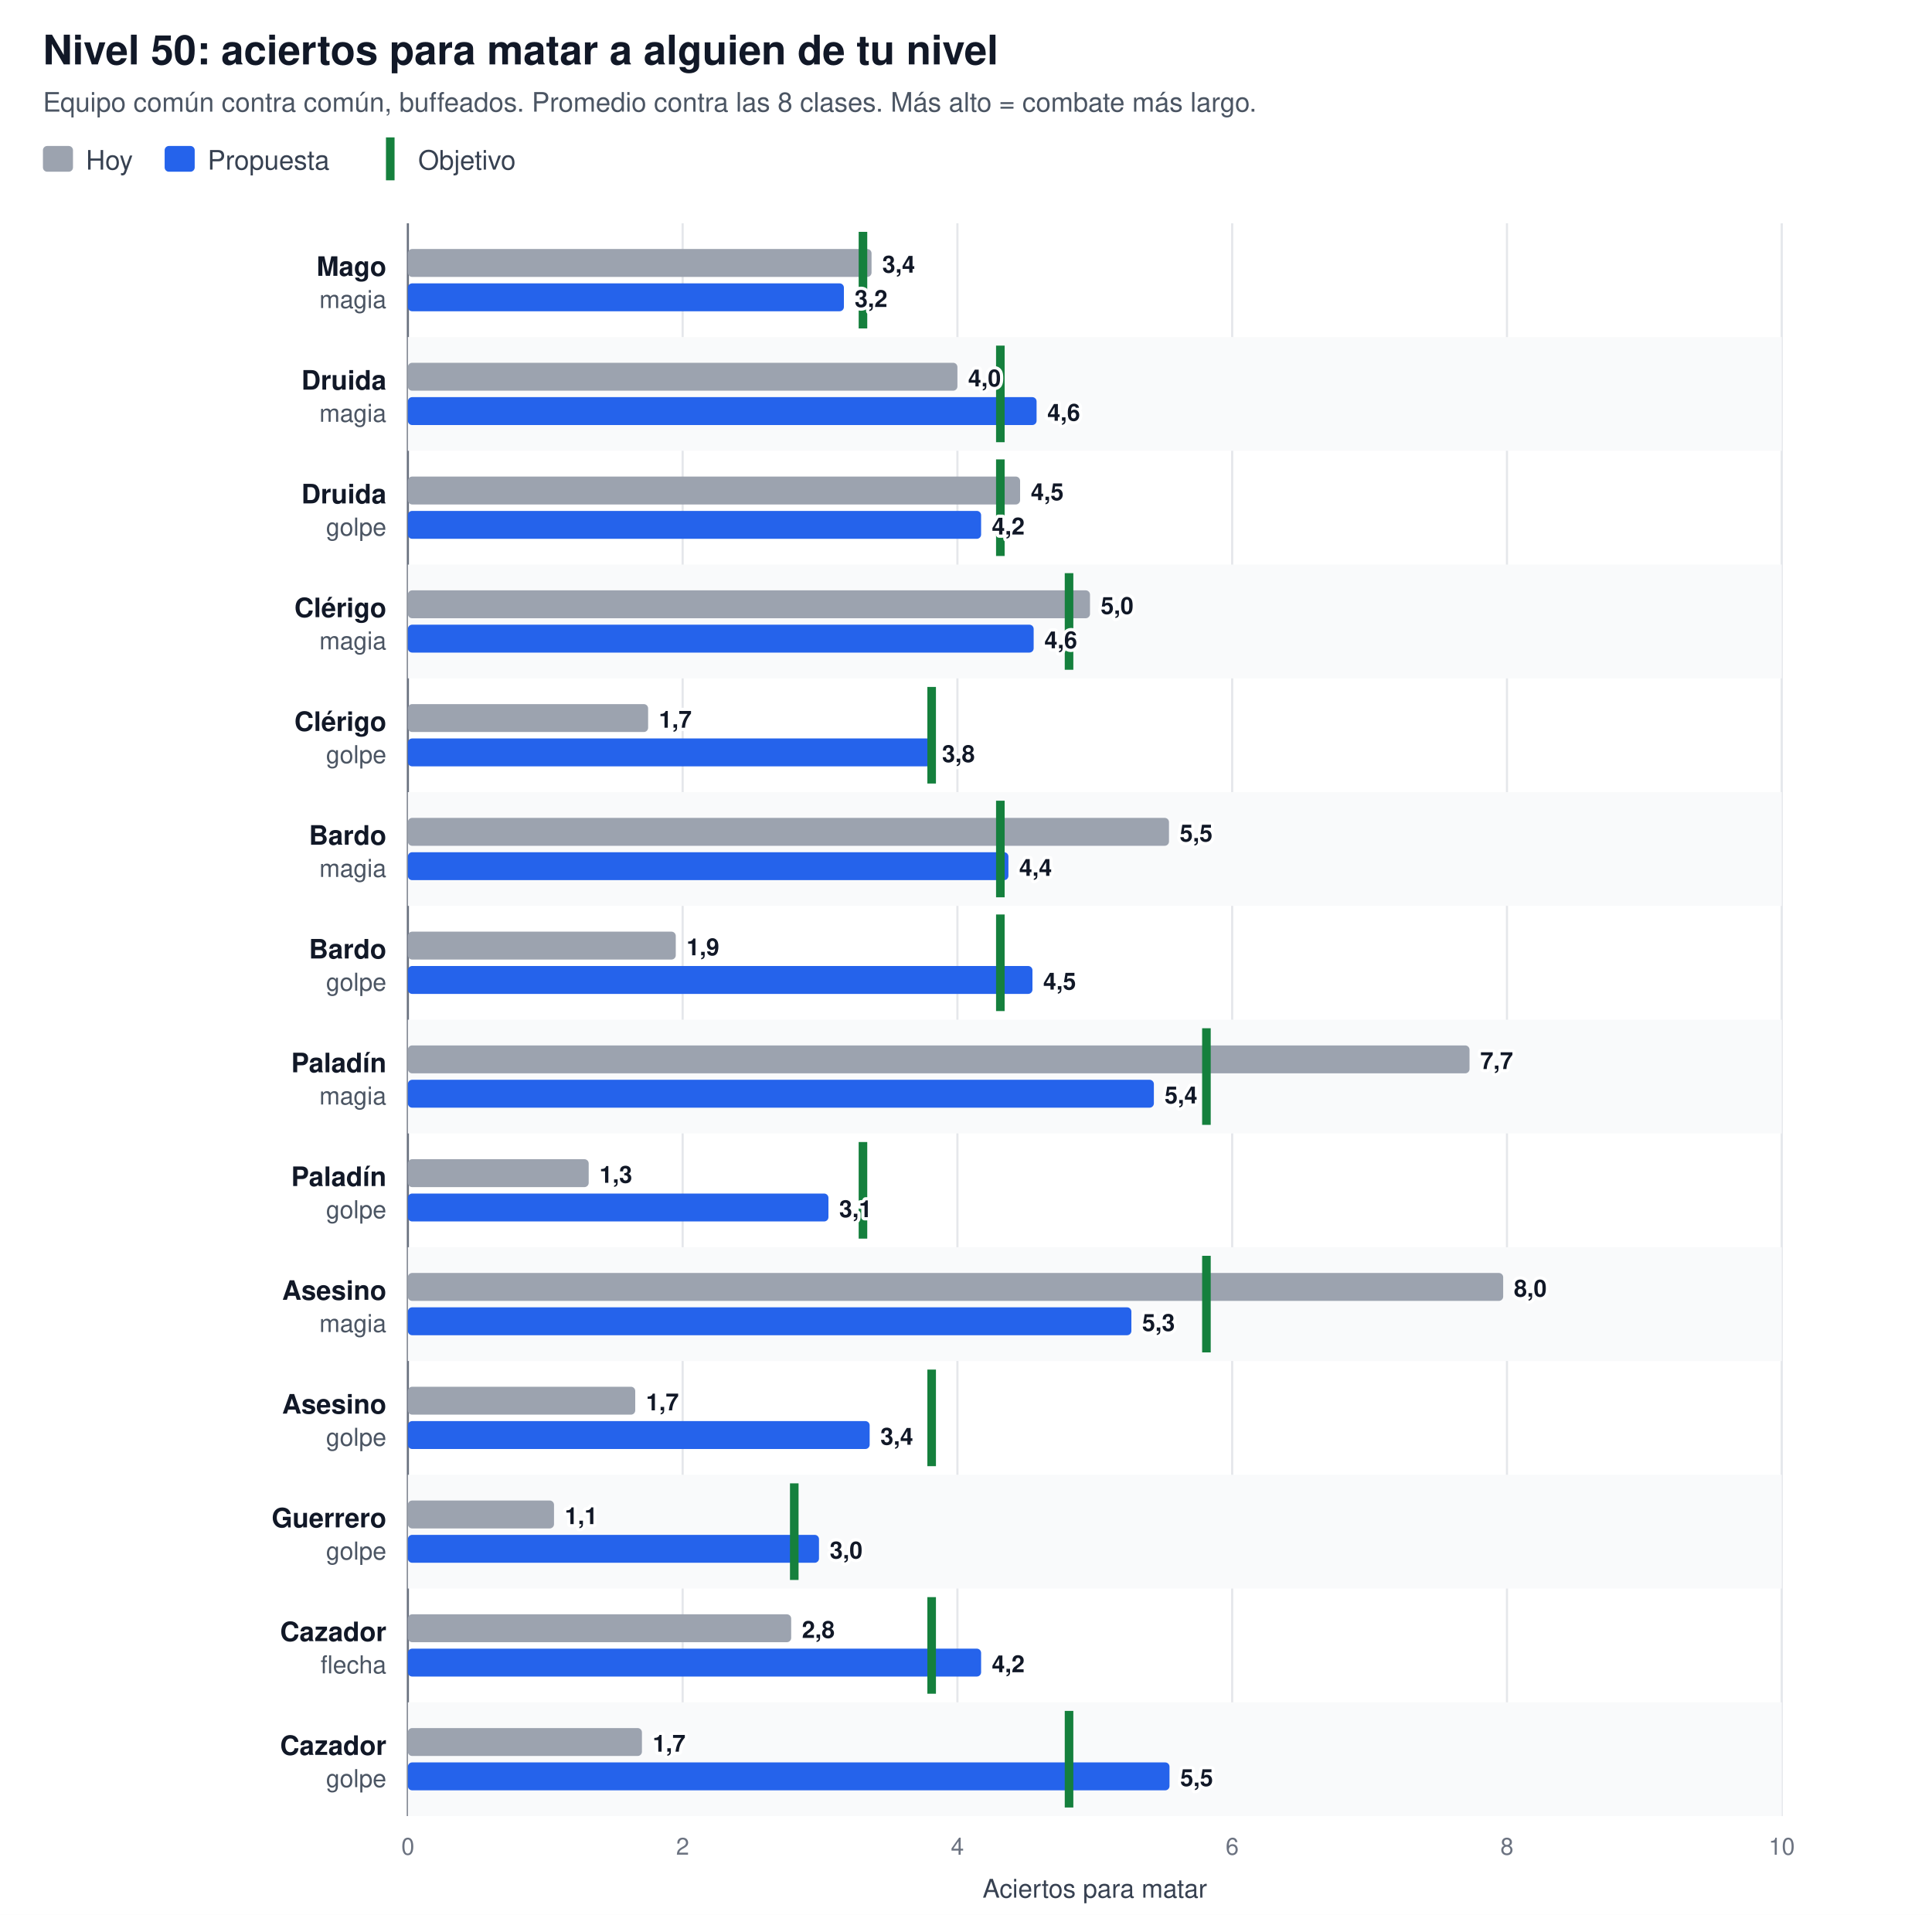
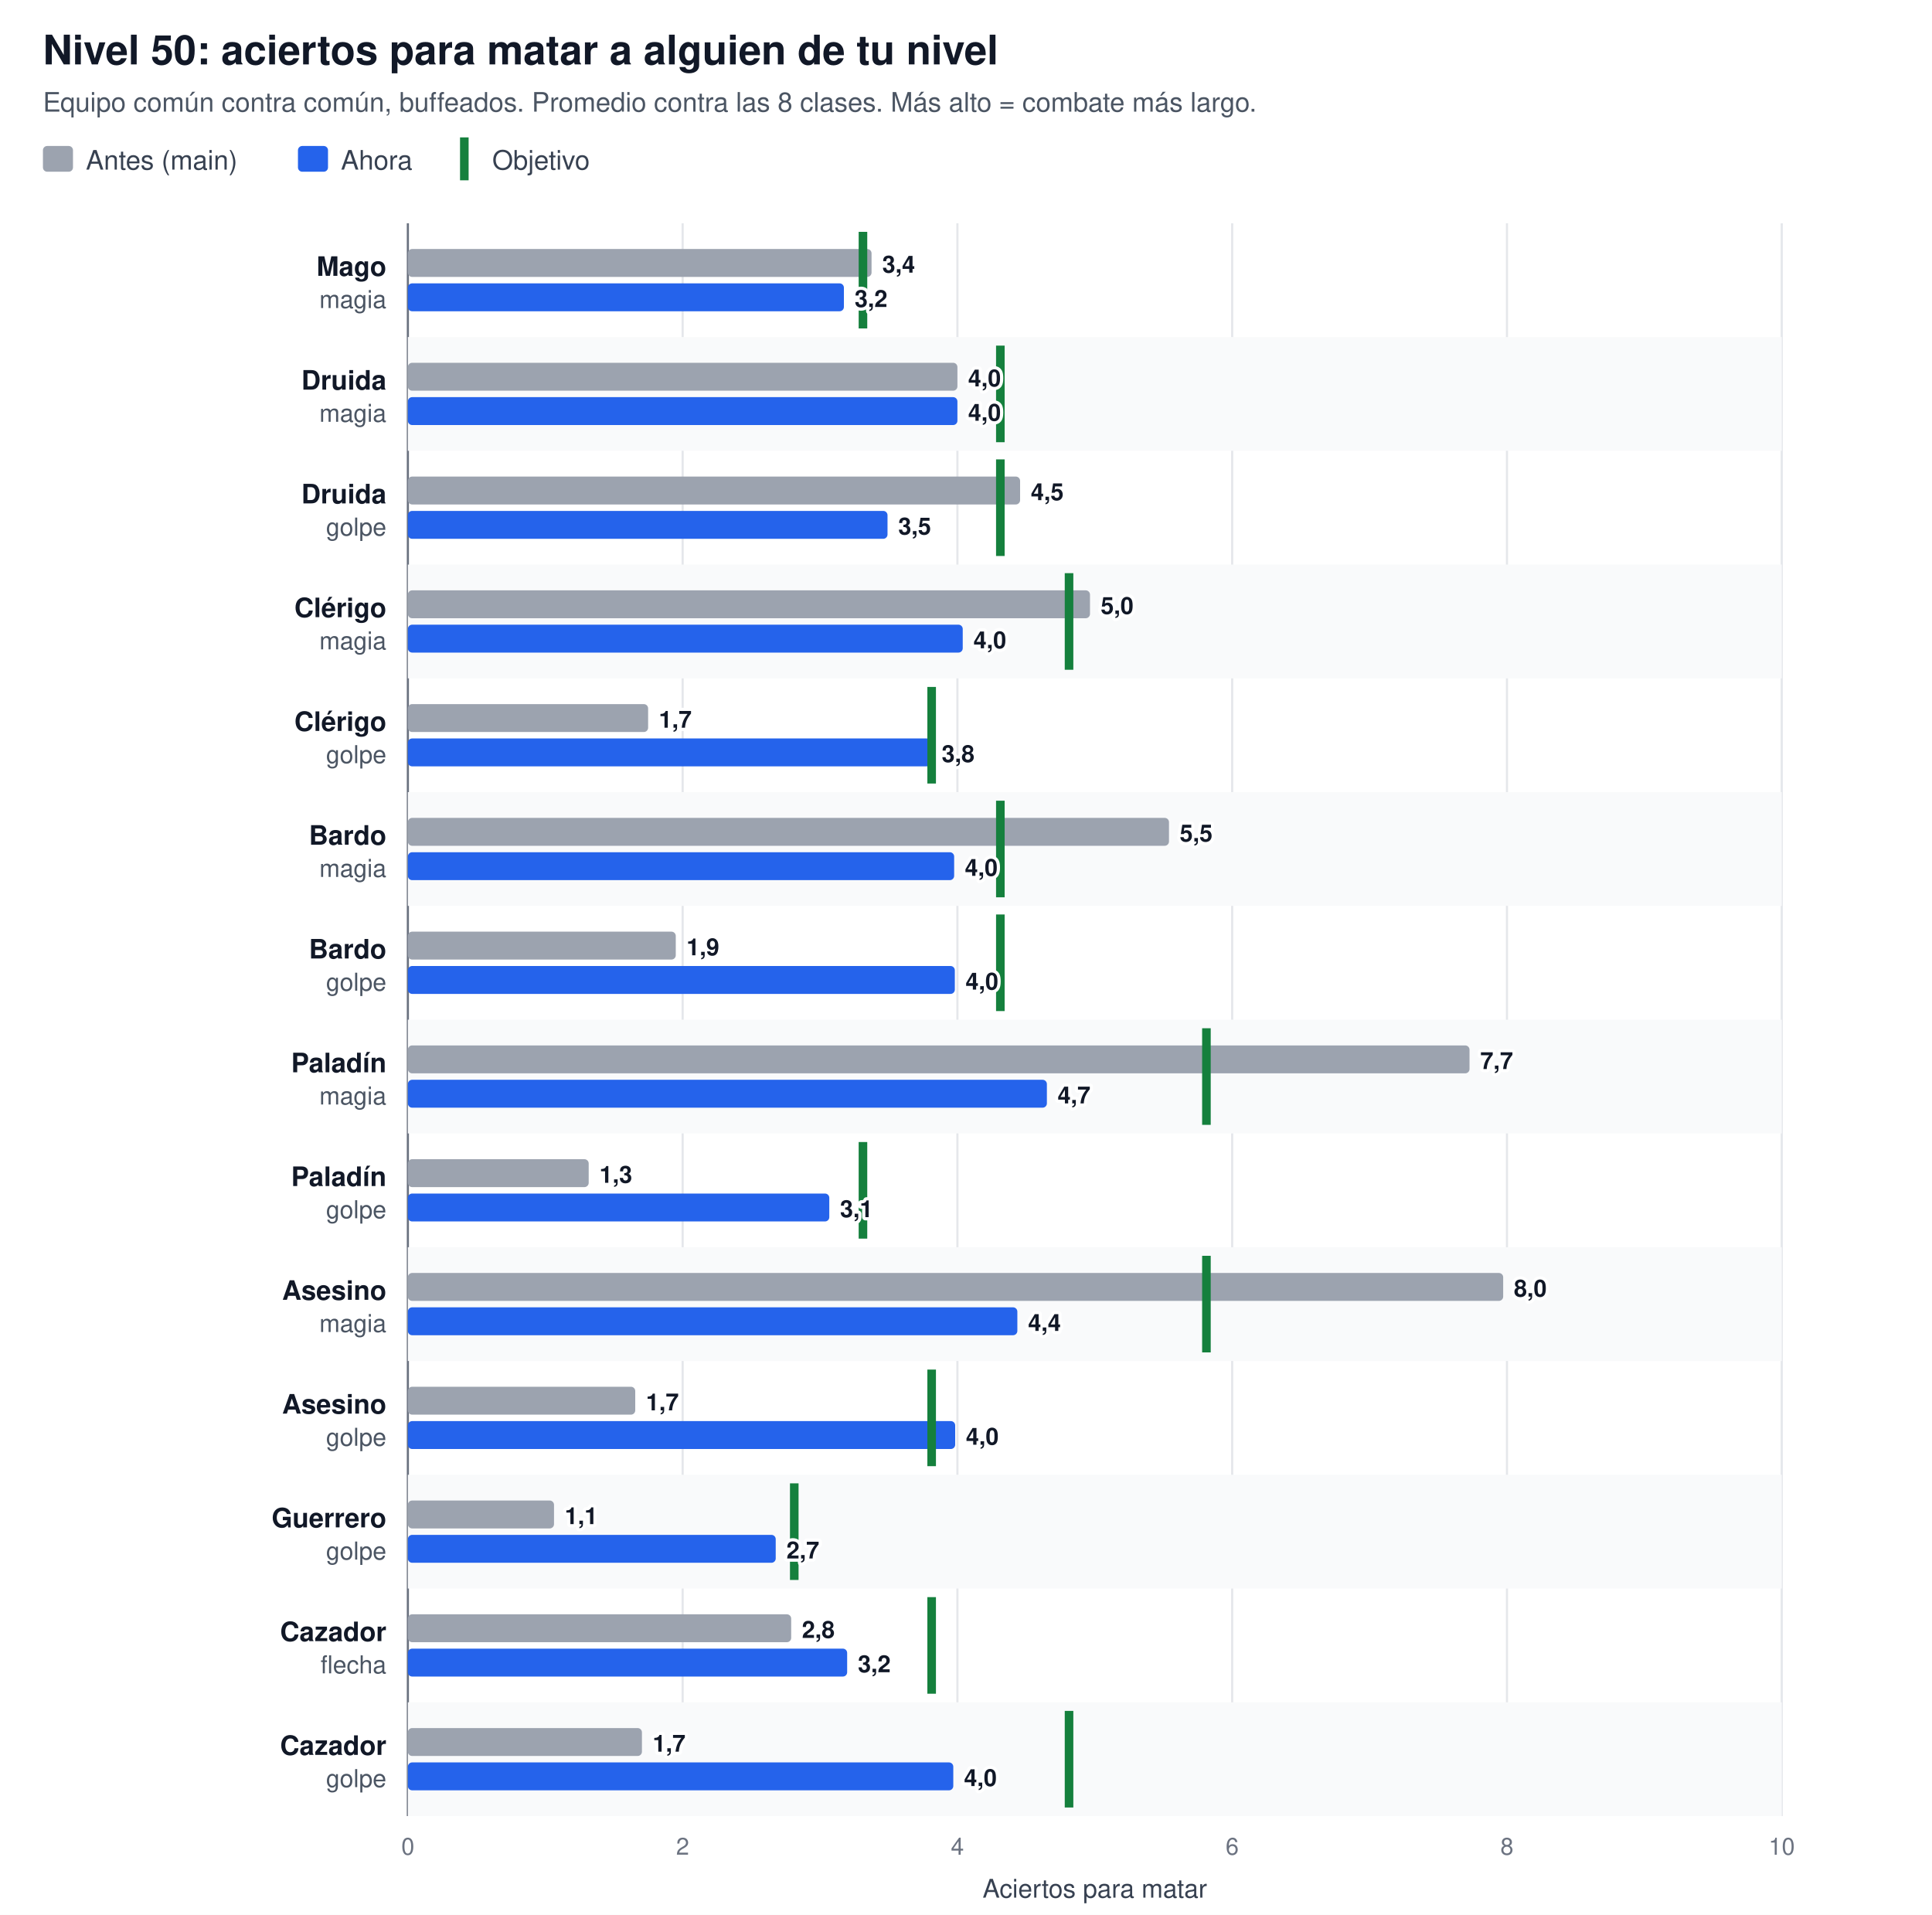
<svg xmlns="http://www.w3.org/2000/svg" width="900" height="892" viewBox="0 0 900 892" font-family="Helvetica, Arial, sans-serif">
  <rect width="100%" height="100%" fill="#ffffff" />
  <text x="20" y="30" font-size="19" font-weight="700" fill="#111827">Nivel 50: aciertos para matar a alguien de tu nivel</text>
  <text x="20" y="52" font-size="12.5" fill="#4b5563">Equipo común contra común, buffeados. Promedio contra las 8 clases. Más alto = combate más largo.</text>
  <rect x="20" y="68" width="14" height="12" fill="#9ca3af" rx="2" />
-   <text x="40" y="79" font-size="12.5" fill="#374151">Hoy</text>
-   <rect x="76.7" y="68" width="14" height="12" fill="#2563eb" rx="2" />
-   <text x="96.7" y="79" font-size="12.5" fill="#374151">Propuesta</text>
-   <rect x="179.8" y="64" width="4" height="20" fill="#15803d" />
-   <text x="194.8" y="79" font-size="12.5" fill="#374151">Objetivo</text>
+   <text x="40" y="79" font-size="12.5" fill="#374151">Antes (main)</text>
+   <rect x="138.8" y="68" width="14" height="12" fill="#2563eb" rx="2" />
+   <text x="158.8" y="79" font-size="12.5" fill="#374151">Ahora</text>
+   <rect x="214.3" y="64" width="4" height="20" fill="#15803d" />
+   <text x="229.3" y="79" font-size="12.5" fill="#374151">Objetivo</text>
  <line x1="190" y1="104" x2="190" y2="846" stroke="#6b7280" stroke-width="1" />
  <text x="190" y="864" font-size="11" text-anchor="middle" fill="#6b7280">0</text>
  <line x1="318" y1="104" x2="318" y2="846" stroke="#e5e7eb" stroke-width="1" />
  <text x="318" y="864" font-size="11" text-anchor="middle" fill="#6b7280">2</text>
  <line x1="446" y1="104" x2="446" y2="846" stroke="#e5e7eb" stroke-width="1" />
  <text x="446" y="864" font-size="11" text-anchor="middle" fill="#6b7280">4</text>
  <line x1="574" y1="104" x2="574" y2="846" stroke="#e5e7eb" stroke-width="1" />
  <text x="574" y="864" font-size="11" text-anchor="middle" fill="#6b7280">6</text>
  <line x1="702" y1="104" x2="702" y2="846" stroke="#e5e7eb" stroke-width="1" />
  <text x="702" y="864" font-size="11" text-anchor="middle" fill="#6b7280">8</text>
  <line x1="830" y1="104" x2="830" y2="846" stroke="#e5e7eb" stroke-width="1" />
  <text x="830" y="864" font-size="11" text-anchor="middle" fill="#6b7280">10</text>
  <text x="510" y="884" font-size="12" text-anchor="middle" fill="#374151">Aciertos para matar</text>
  <text x="180" y="128.5" font-size="12.5" font-weight="600" text-anchor="end" fill="#111827">Mago</text>
  <text x="180" y="143.5" font-size="11.5" text-anchor="end" fill="#4b5563">magia</text>
  <rect x="190" y="116" width="216" height="13" fill="#9ca3af" rx="2" />
  <rect x="190" y="132" width="203.12" height="13" fill="#2563eb" rx="2" />
  <rect x="400" y="108" width="4" height="45" fill="#15803d" />
  <text x="411" y="127" font-size="11" font-weight="600" fill="#111827" paint-order="stroke" stroke="#ffffff" stroke-width="3" stroke-linejoin="round">3,4</text>
  <text x="398.12" y="143" font-size="11" font-weight="600" fill="#111827" paint-order="stroke" stroke="#ffffff" stroke-width="3" stroke-linejoin="round">3,2</text>
  <rect x="190" y="157" width="640" height="53" fill="#f9fafb" />
  <text x="180" y="181.5" font-size="12.5" font-weight="600" text-anchor="end" fill="#111827">Druida</text>
  <text x="180" y="196.5" font-size="11.5" text-anchor="end" fill="#4b5563">magia</text>
  <rect x="190" y="169" width="256" height="13" fill="#9ca3af" rx="2" />
-   <rect x="190" y="185" width="292.88" height="13" fill="#2563eb" rx="2" />
+   <rect x="190" y="185" width="256" height="13" fill="#2563eb" rx="2" />
  <rect x="464" y="161" width="4" height="45" fill="#15803d" />
  <text x="451" y="180" font-size="11" font-weight="600" fill="#111827" paint-order="stroke" stroke="#ffffff" stroke-width="3" stroke-linejoin="round">4,0</text>
-   <text x="487.88" y="196" font-size="11" font-weight="600" fill="#111827" paint-order="stroke" stroke="#ffffff" stroke-width="3" stroke-linejoin="round">4,6</text>
+   <text x="451" y="196" font-size="11" font-weight="600" fill="#111827" paint-order="stroke" stroke="#ffffff" stroke-width="3" stroke-linejoin="round">4,0</text>
  <text x="180" y="234.5" font-size="12.5" font-weight="600" text-anchor="end" fill="#111827">Druida</text>
  <text x="180" y="249.5" font-size="11.5" text-anchor="end" fill="#4b5563">golpe</text>
  <rect x="190" y="222" width="285.2" height="13" fill="#9ca3af" rx="2" />
-   <rect x="190" y="238" width="267.04" height="13" fill="#2563eb" rx="2" />
+   <rect x="190" y="238" width="223.44" height="13" fill="#2563eb" rx="2" />
  <rect x="464" y="214" width="4" height="45" fill="#15803d" />
  <text x="480.2" y="233" font-size="11" font-weight="600" fill="#111827" paint-order="stroke" stroke="#ffffff" stroke-width="3" stroke-linejoin="round">4,5</text>
-   <text x="462.04" y="249" font-size="11" font-weight="600" fill="#111827" paint-order="stroke" stroke="#ffffff" stroke-width="3" stroke-linejoin="round">4,2</text>
+   <text x="418.44" y="249" font-size="11" font-weight="600" fill="#111827" paint-order="stroke" stroke="#ffffff" stroke-width="3" stroke-linejoin="round">3,5</text>
  <rect x="190" y="263" width="640" height="53" fill="#f9fafb" />
  <text x="180" y="287.5" font-size="12.5" font-weight="600" text-anchor="end" fill="#111827">Clérigo</text>
  <text x="180" y="302.5" font-size="11.5" text-anchor="end" fill="#4b5563">magia</text>
  <rect x="190" y="275" width="317.76" height="13" fill="#9ca3af" rx="2" />
-   <rect x="190" y="291" width="291.52" height="13" fill="#2563eb" rx="2" />
+   <rect x="190" y="291" width="258.48" height="13" fill="#2563eb" rx="2" />
  <rect x="496" y="267" width="4" height="45" fill="#15803d" />
  <text x="512.76" y="286" font-size="11" font-weight="600" fill="#111827" paint-order="stroke" stroke="#ffffff" stroke-width="3" stroke-linejoin="round">5,0</text>
-   <text x="486.52" y="302" font-size="11" font-weight="600" fill="#111827" paint-order="stroke" stroke="#ffffff" stroke-width="3" stroke-linejoin="round">4,6</text>
+   <text x="453.48" y="302" font-size="11" font-weight="600" fill="#111827" paint-order="stroke" stroke="#ffffff" stroke-width="3" stroke-linejoin="round">4,0</text>
  <text x="180" y="340.5" font-size="12.5" font-weight="600" text-anchor="end" fill="#111827">Clérigo</text>
  <text x="180" y="355.5" font-size="11.5" text-anchor="end" fill="#4b5563">golpe</text>
  <rect x="190" y="328" width="111.92" height="13" fill="#9ca3af" rx="2" />
-   <rect x="190" y="344" width="243.84" height="13" fill="#2563eb" rx="2" />
+   <rect x="190" y="344" width="243.68" height="13" fill="#2563eb" rx="2" />
  <rect x="432" y="320" width="4" height="45" fill="#15803d" />
  <text x="306.92" y="339" font-size="11" font-weight="600" fill="#111827" paint-order="stroke" stroke="#ffffff" stroke-width="3" stroke-linejoin="round">1,7</text>
-   <text x="438.84" y="355" font-size="11" font-weight="600" fill="#111827" paint-order="stroke" stroke="#ffffff" stroke-width="3" stroke-linejoin="round">3,8</text>
+   <text x="438.68" y="355" font-size="11" font-weight="600" fill="#111827" paint-order="stroke" stroke="#ffffff" stroke-width="3" stroke-linejoin="round">3,8</text>
  <rect x="190" y="369" width="640" height="53" fill="#f9fafb" />
  <text x="180" y="393.5" font-size="12.5" font-weight="600" text-anchor="end" fill="#111827">Bardo</text>
  <text x="180" y="408.5" font-size="11.5" text-anchor="end" fill="#4b5563">magia</text>
  <rect x="190" y="381" width="354.56" height="13" fill="#9ca3af" rx="2" />
-   <rect x="190" y="397" width="279.76" height="13" fill="#2563eb" rx="2" />
+   <rect x="190" y="397" width="254.48" height="13" fill="#2563eb" rx="2" />
  <rect x="464" y="373" width="4" height="45" fill="#15803d" />
  <text x="549.56" y="392" font-size="11" font-weight="600" fill="#111827" paint-order="stroke" stroke="#ffffff" stroke-width="3" stroke-linejoin="round">5,5</text>
-   <text x="474.76" y="408" font-size="11" font-weight="600" fill="#111827" paint-order="stroke" stroke="#ffffff" stroke-width="3" stroke-linejoin="round">4,4</text>
+   <text x="449.48" y="408" font-size="11" font-weight="600" fill="#111827" paint-order="stroke" stroke="#ffffff" stroke-width="3" stroke-linejoin="round">4,0</text>
  <text x="180" y="446.5" font-size="12.5" font-weight="600" text-anchor="end" fill="#111827">Bardo</text>
  <text x="180" y="461.5" font-size="11.5" text-anchor="end" fill="#4b5563">golpe</text>
  <rect x="190" y="434" width="124.8" height="13" fill="#9ca3af" rx="2" />
-   <rect x="190" y="450" width="290.96" height="13" fill="#2563eb" rx="2" />
+   <rect x="190" y="450" width="254.8" height="13" fill="#2563eb" rx="2" />
  <rect x="464" y="426" width="4" height="45" fill="#15803d" />
  <text x="319.8" y="445" font-size="11" font-weight="600" fill="#111827" paint-order="stroke" stroke="#ffffff" stroke-width="3" stroke-linejoin="round">1,9</text>
-   <text x="485.96" y="461" font-size="11" font-weight="600" fill="#111827" paint-order="stroke" stroke="#ffffff" stroke-width="3" stroke-linejoin="round">4,5</text>
+   <text x="449.8" y="461" font-size="11" font-weight="600" fill="#111827" paint-order="stroke" stroke="#ffffff" stroke-width="3" stroke-linejoin="round">4,0</text>
  <rect x="190" y="475" width="640" height="53" fill="#f9fafb" />
  <text x="180" y="499.5" font-size="12.5" font-weight="600" text-anchor="end" fill="#111827">Paladín</text>
  <text x="180" y="514.5" font-size="11.5" text-anchor="end" fill="#4b5563">magia</text>
  <rect x="190" y="487" width="494.56" height="13" fill="#9ca3af" rx="2" />
-   <rect x="190" y="503" width="347.52" height="13" fill="#2563eb" rx="2" />
+   <rect x="190" y="503" width="297.68" height="13" fill="#2563eb" rx="2" />
  <rect x="560" y="479" width="4" height="45" fill="#15803d" />
  <text x="689.56" y="498" font-size="11" font-weight="600" fill="#111827" paint-order="stroke" stroke="#ffffff" stroke-width="3" stroke-linejoin="round">7,7</text>
-   <text x="542.52" y="514" font-size="11" font-weight="600" fill="#111827" paint-order="stroke" stroke="#ffffff" stroke-width="3" stroke-linejoin="round">5,4</text>
+   <text x="492.68" y="514" font-size="11" font-weight="600" fill="#111827" paint-order="stroke" stroke="#ffffff" stroke-width="3" stroke-linejoin="round">4,7</text>
  <text x="180" y="552.5" font-size="12.5" font-weight="600" text-anchor="end" fill="#111827">Paladín</text>
  <text x="180" y="567.5" font-size="11.5" text-anchor="end" fill="#4b5563">golpe</text>
  <rect x="190" y="540" width="84.24" height="13" fill="#9ca3af" rx="2" />
-   <rect x="190" y="556" width="195.92" height="13" fill="#2563eb" rx="2" />
+   <rect x="190" y="556" width="196.32" height="13" fill="#2563eb" rx="2" />
  <rect x="400" y="532" width="4" height="45" fill="#15803d" />
  <text x="279.24" y="551" font-size="11" font-weight="600" fill="#111827" paint-order="stroke" stroke="#ffffff" stroke-width="3" stroke-linejoin="round">1,3</text>
-   <text x="390.92" y="567" font-size="11" font-weight="600" fill="#111827" paint-order="stroke" stroke="#ffffff" stroke-width="3" stroke-linejoin="round">3,1</text>
+   <text x="391.32" y="567" font-size="11" font-weight="600" fill="#111827" paint-order="stroke" stroke="#ffffff" stroke-width="3" stroke-linejoin="round">3,1</text>
  <rect x="190" y="581" width="640" height="53" fill="#f9fafb" />
  <text x="180" y="605.5" font-size="12.5" font-weight="600" text-anchor="end" fill="#111827">Asesino</text>
  <text x="180" y="620.5" font-size="11.5" text-anchor="end" fill="#4b5563">magia</text>
  <rect x="190" y="593" width="510.24" height="13" fill="#9ca3af" rx="2" />
-   <rect x="190" y="609" width="337.04" height="13" fill="#2563eb" rx="2" />
+   <rect x="190" y="609" width="283.92" height="13" fill="#2563eb" rx="2" />
  <rect x="560" y="585" width="4" height="45" fill="#15803d" />
  <text x="705.24" y="604" font-size="11" font-weight="600" fill="#111827" paint-order="stroke" stroke="#ffffff" stroke-width="3" stroke-linejoin="round">8,0</text>
-   <text x="532.04" y="620" font-size="11" font-weight="600" fill="#111827" paint-order="stroke" stroke="#ffffff" stroke-width="3" stroke-linejoin="round">5,3</text>
+   <text x="478.92" y="620" font-size="11" font-weight="600" fill="#111827" paint-order="stroke" stroke="#ffffff" stroke-width="3" stroke-linejoin="round">4,4</text>
  <text x="180" y="658.5" font-size="12.5" font-weight="600" text-anchor="end" fill="#111827">Asesino</text>
  <text x="180" y="673.5" font-size="11.5" text-anchor="end" fill="#4b5563">golpe</text>
  <rect x="190" y="646" width="105.92" height="13" fill="#9ca3af" rx="2" />
-   <rect x="190" y="662" width="215.12" height="13" fill="#2563eb" rx="2" />
+   <rect x="190" y="662" width="254.96" height="13" fill="#2563eb" rx="2" />
  <rect x="432" y="638" width="4" height="45" fill="#15803d" />
  <text x="300.92" y="657" font-size="11" font-weight="600" fill="#111827" paint-order="stroke" stroke="#ffffff" stroke-width="3" stroke-linejoin="round">1,7</text>
-   <text x="410.12" y="673" font-size="11" font-weight="600" fill="#111827" paint-order="stroke" stroke="#ffffff" stroke-width="3" stroke-linejoin="round">3,4</text>
+   <text x="449.96" y="673" font-size="11" font-weight="600" fill="#111827" paint-order="stroke" stroke="#ffffff" stroke-width="3" stroke-linejoin="round">4,0</text>
  <rect x="190" y="687" width="640" height="53" fill="#f9fafb" />
  <text x="180" y="711.5" font-size="12.5" font-weight="600" text-anchor="end" fill="#111827">Guerrero</text>
  <text x="180" y="726.5" font-size="11.5" text-anchor="end" fill="#4b5563">golpe</text>
  <rect x="190" y="699" width="68.08" height="13" fill="#9ca3af" rx="2" />
-   <rect x="190" y="715" width="191.52" height="13" fill="#2563eb" rx="2" />
+   <rect x="190" y="715" width="171.36" height="13" fill="#2563eb" rx="2" />
  <rect x="368" y="691" width="4" height="45" fill="#15803d" />
  <text x="263.08" y="710" font-size="11" font-weight="600" fill="#111827" paint-order="stroke" stroke="#ffffff" stroke-width="3" stroke-linejoin="round">1,1</text>
-   <text x="386.52" y="726" font-size="11" font-weight="600" fill="#111827" paint-order="stroke" stroke="#ffffff" stroke-width="3" stroke-linejoin="round">3,0</text>
+   <text x="366.36" y="726" font-size="11" font-weight="600" fill="#111827" paint-order="stroke" stroke="#ffffff" stroke-width="3" stroke-linejoin="round">2,7</text>
  <text x="180" y="764.5" font-size="12.5" font-weight="600" text-anchor="end" fill="#111827">Cazador</text>
  <text x="180" y="779.5" font-size="11.5" text-anchor="end" fill="#4b5563">flecha</text>
  <rect x="190" y="752" width="178.56" height="13" fill="#9ca3af" rx="2" />
-   <rect x="190" y="768" width="267.04" height="13" fill="#2563eb" rx="2" />
+   <rect x="190" y="768" width="204.64" height="13" fill="#2563eb" rx="2" />
  <rect x="432" y="744" width="4" height="45" fill="#15803d" />
  <text x="373.56" y="763" font-size="11" font-weight="600" fill="#111827" paint-order="stroke" stroke="#ffffff" stroke-width="3" stroke-linejoin="round">2,8</text>
-   <text x="462.04" y="779" font-size="11" font-weight="600" fill="#111827" paint-order="stroke" stroke="#ffffff" stroke-width="3" stroke-linejoin="round">4,2</text>
+   <text x="399.64" y="779" font-size="11" font-weight="600" fill="#111827" paint-order="stroke" stroke="#ffffff" stroke-width="3" stroke-linejoin="round">3,2</text>
  <rect x="190" y="793" width="640" height="53" fill="#f9fafb" />
  <text x="180" y="817.5" font-size="12.5" font-weight="600" text-anchor="end" fill="#111827">Cazador</text>
  <text x="180" y="832.5" font-size="11.5" text-anchor="end" fill="#4b5563">golpe</text>
  <rect x="190" y="805" width="109.04" height="13" fill="#9ca3af" rx="2" />
-   <rect x="190" y="821" width="354.8" height="13" fill="#2563eb" rx="2" />
+   <rect x="190" y="821" width="254.08" height="13" fill="#2563eb" rx="2" />
  <rect x="496" y="797" width="4" height="45" fill="#15803d" />
  <text x="304.04" y="816" font-size="11" font-weight="600" fill="#111827" paint-order="stroke" stroke="#ffffff" stroke-width="3" stroke-linejoin="round">1,7</text>
-   <text x="549.8" y="832" font-size="11" font-weight="600" fill="#111827" paint-order="stroke" stroke="#ffffff" stroke-width="3" stroke-linejoin="round">5,5</text>
+   <text x="449.08" y="832" font-size="11" font-weight="600" fill="#111827" paint-order="stroke" stroke="#ffffff" stroke-width="3" stroke-linejoin="round">4,0</text>
</svg>
